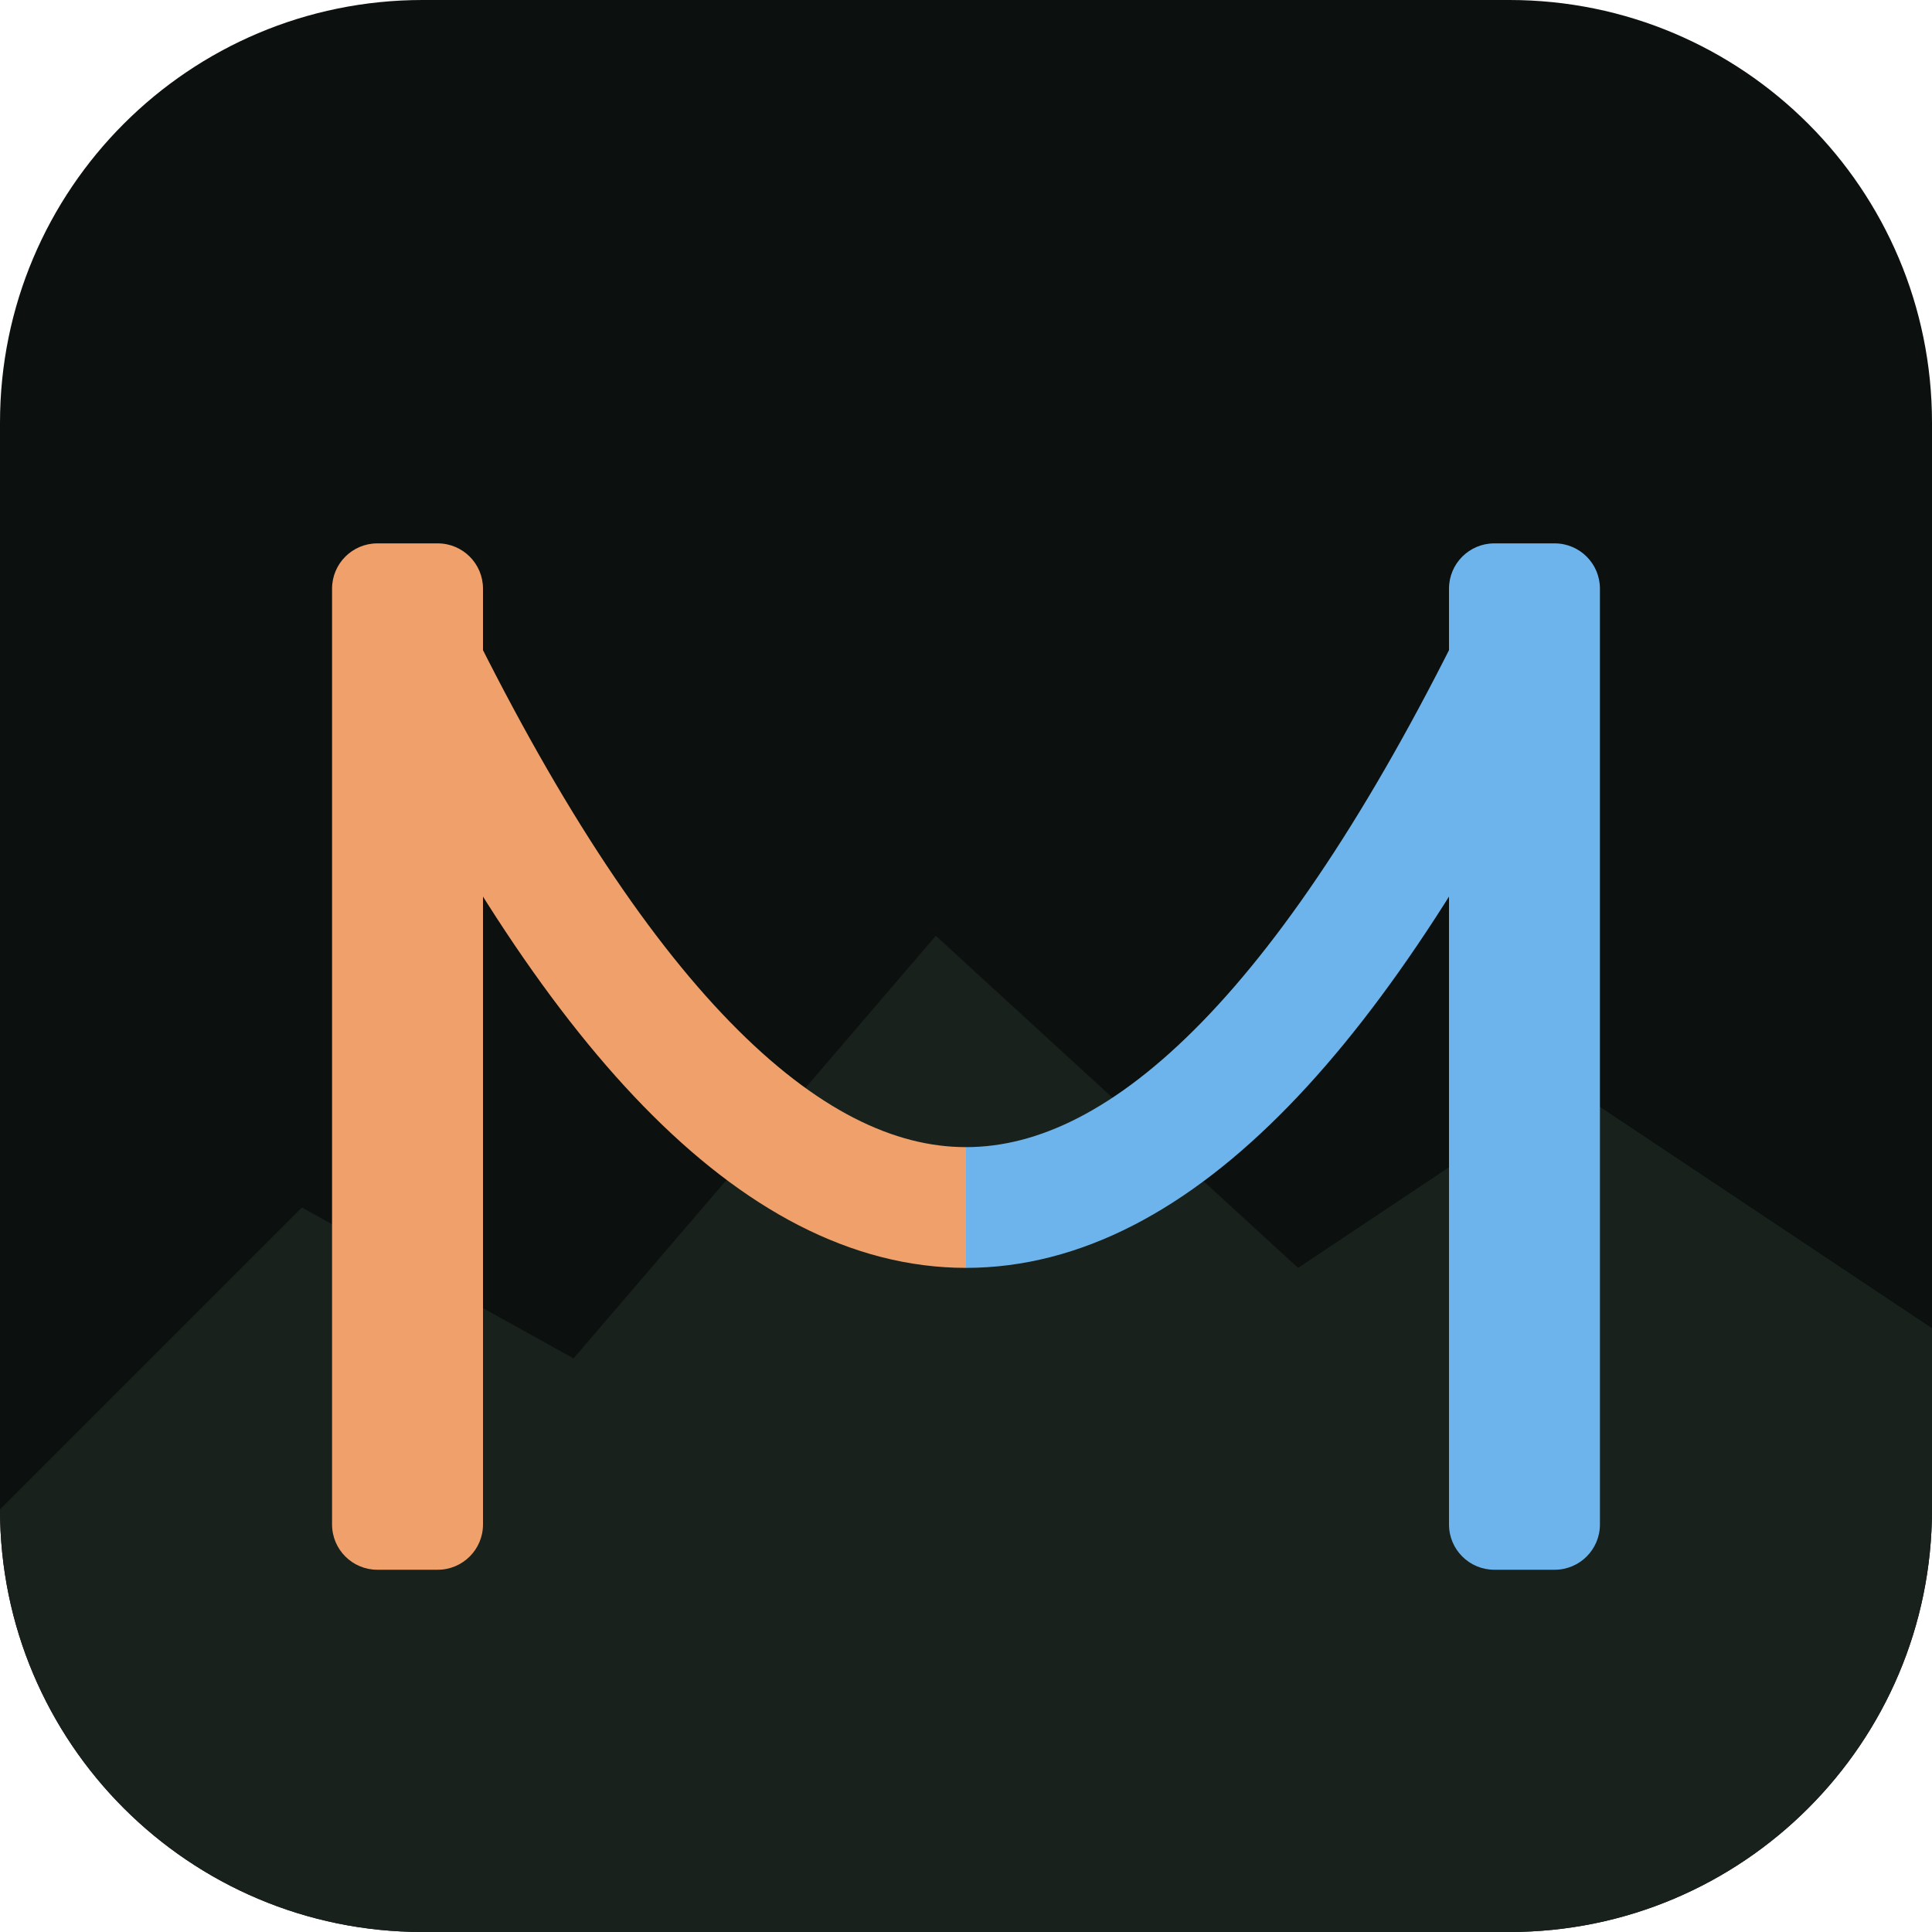
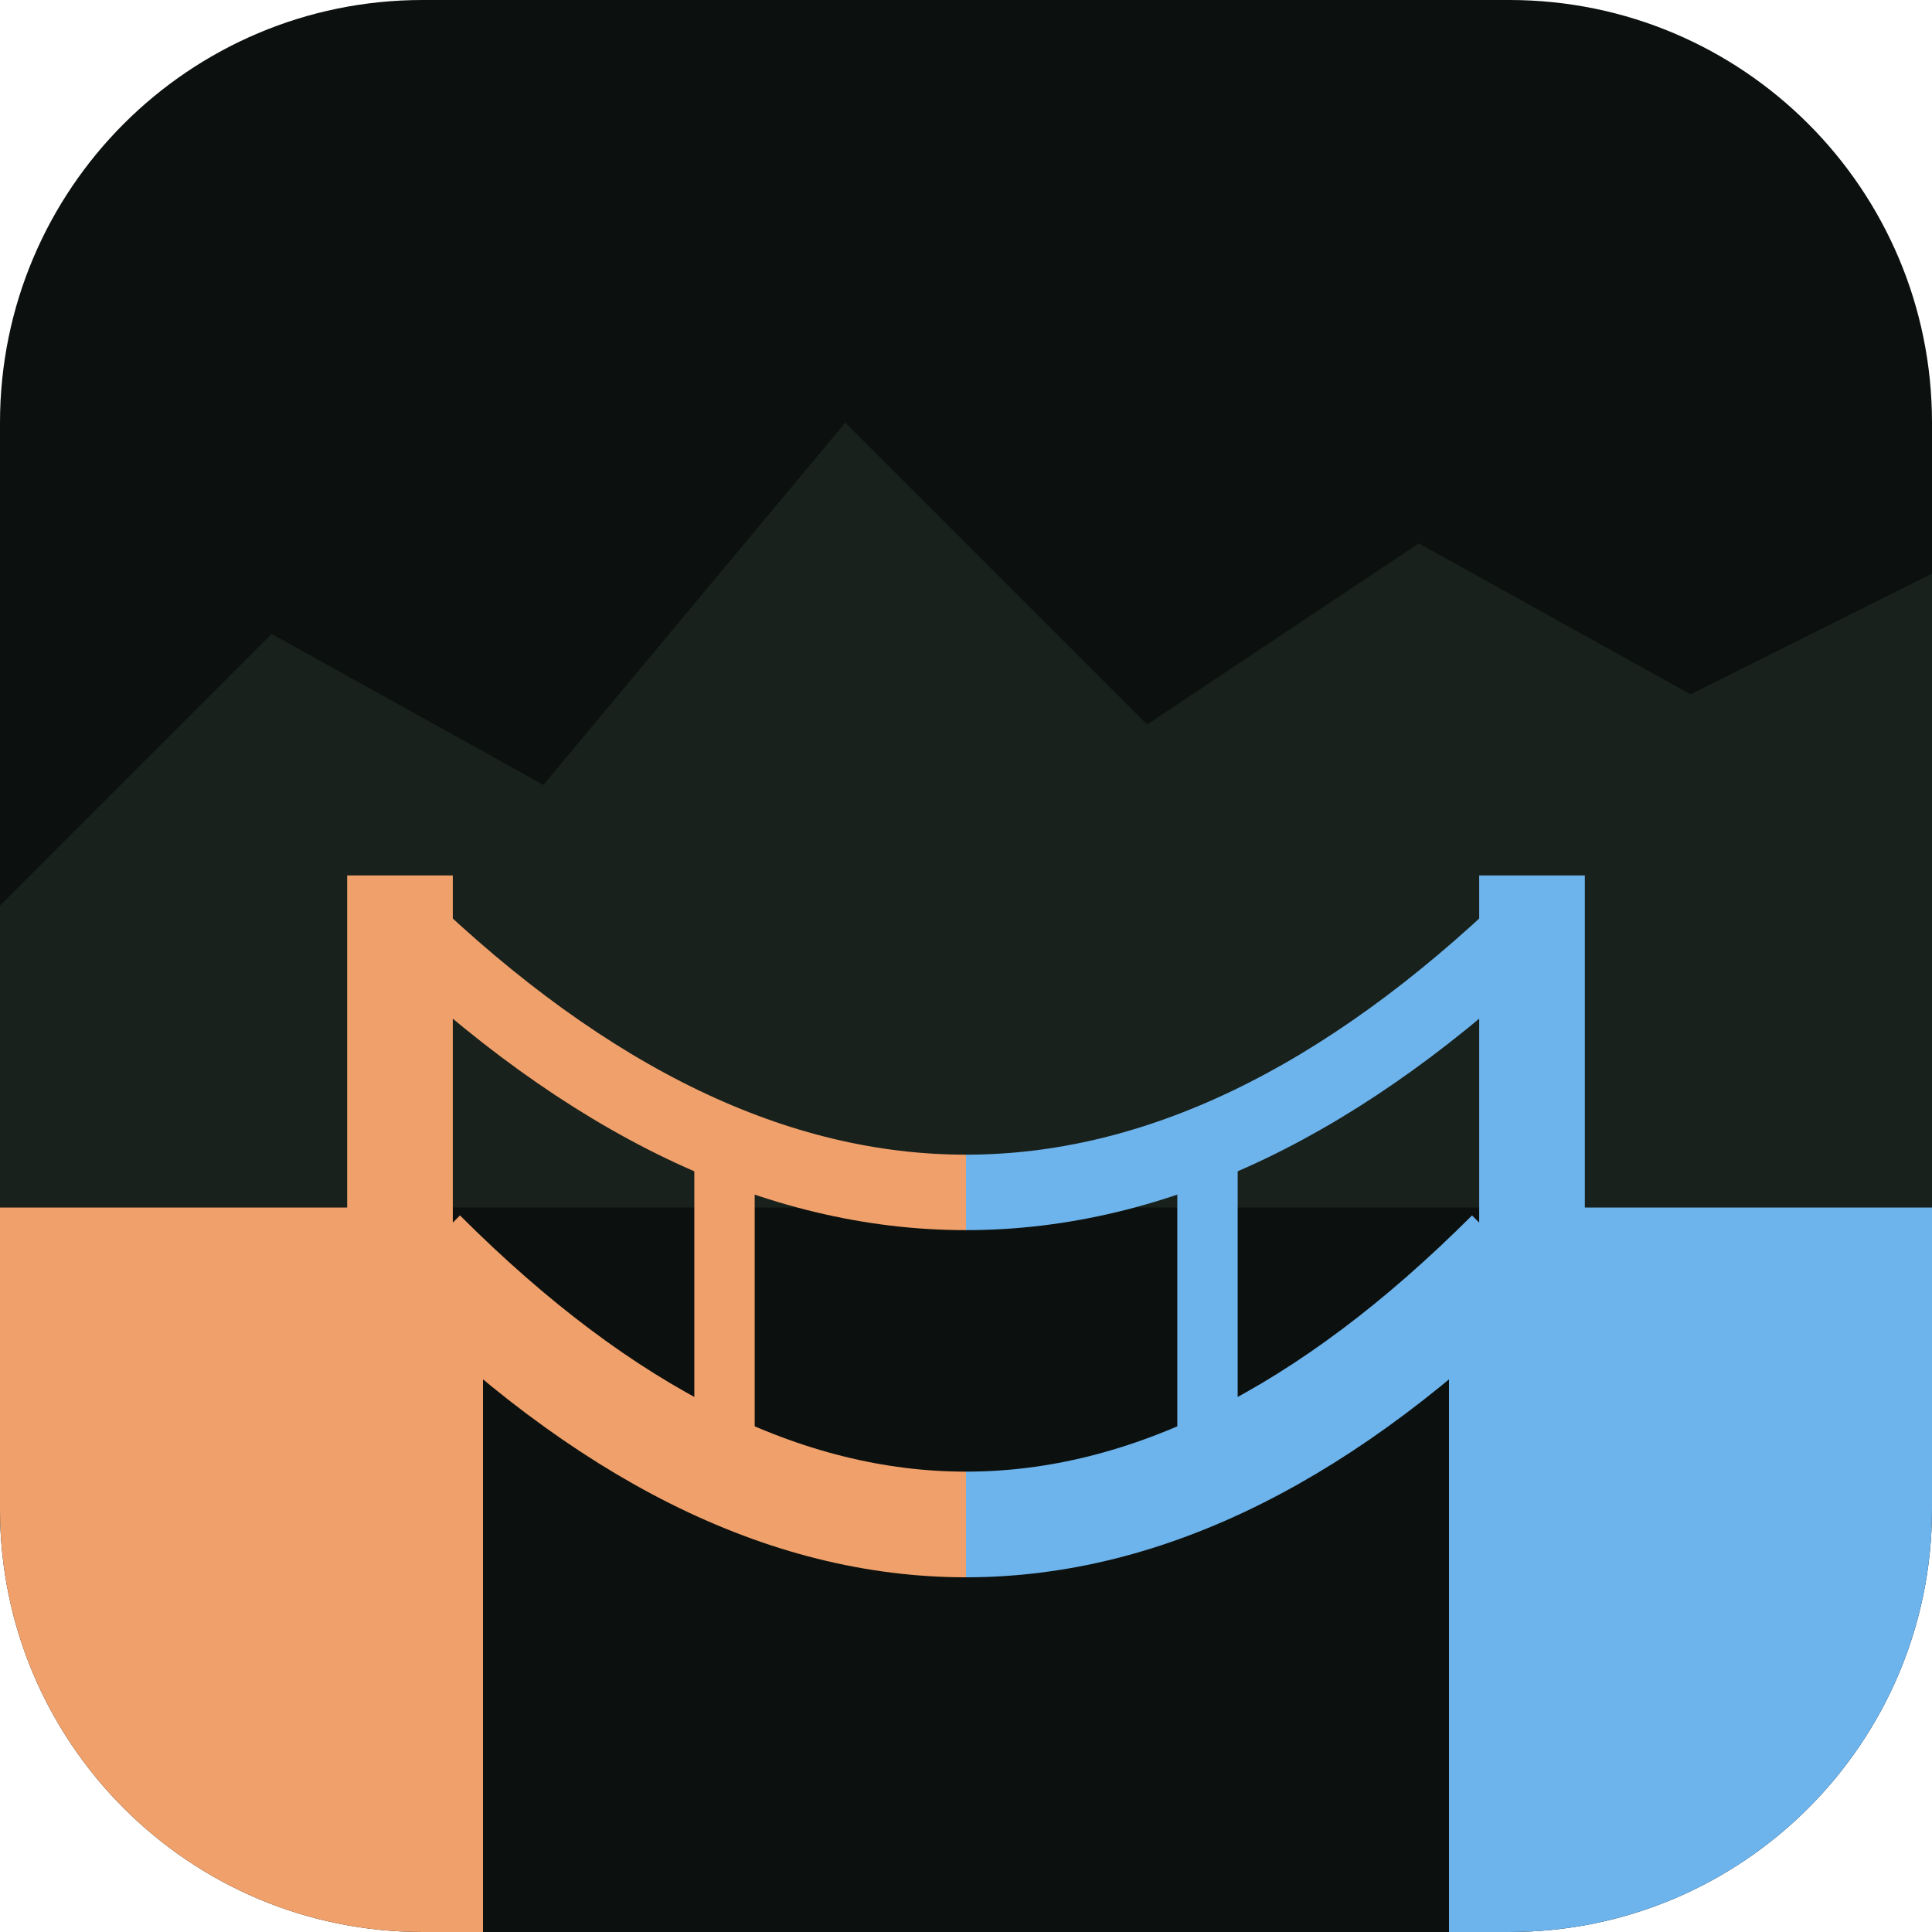
<svg xmlns="http://www.w3.org/2000/svg" viewBox="0 0 64 64">
  <defs>
    <clipPath id="r">
      <rect width="64" height="64" rx="14" />
    </clipPath>
  </defs>
  <g clip-path="url(#r)">
    <rect width="64" height="64" fill="#0C110F" />
-     <path d="M0 50 L10 40 L19 45 L31 31 L43 42 L52 36 L64 44 V64 H0 Z" fill="#18211C" />
-     <rect x="11" y="18" width="5" height="34" rx="1.5" fill="#F0A06A" />
-     <rect x="48" y="18" width="5" height="34" rx="1.5" fill="#6DB3EC" />
-     <path d="M13.5 21 Q22.75 40 32 40" fill="none" stroke="#F0A06A" stroke-width="4" stroke-linecap="butt" />
-     <path d="M32 40 Q41.25 40 50.5 21" fill="none" stroke="#6DB3EC" stroke-width="4" stroke-linecap="butt" />
+     <path d="M0 30 L9 21 L18 26 L28 14 L38 24 L47 18 L56 23 L64 19 V40 H0 Z" fill="#18211C" />
+     <path d="M0 40 H13 Q16 40 16 43 V64 H0 Z" fill="#F0A06A" />
+     <path d="M64 40 H51 Q48 40 48 43 V64 H64 Z" fill="#6DB3EC" />
+     <rect x="11.5" y="29" width="3.5" height="12" fill="#F0A06A" />
+     <rect x="49" y="29" width="3.5" height="12" fill="#6DB3EC" />
+     <path d="M13.25 30.5 Q22.6 39.5 32 39.5" fill="none" stroke="#F0A06A" stroke-width="2.5" />
+     <path d="M32 39.5 Q41.4 39.5 50.75 30.5" fill="none" stroke="#6DB3EC" stroke-width="2.5" />
+     <path d="M24 37.8 V48.5" stroke="#F0A06A" stroke-width="2" />
+     <path d="M40 37.8 V48.5" stroke="#6DB3EC" stroke-width="2" />
+     <path d="M14 41.5 Q23 50.5 32 50.5" fill="none" stroke="#F0A06A" stroke-width="3.5" />
+     <path d="M32 50.5 Q41 50.5 50 41.5" fill="none" stroke="#6DB3EC" stroke-width="3.5" />
  </g>
</svg>
